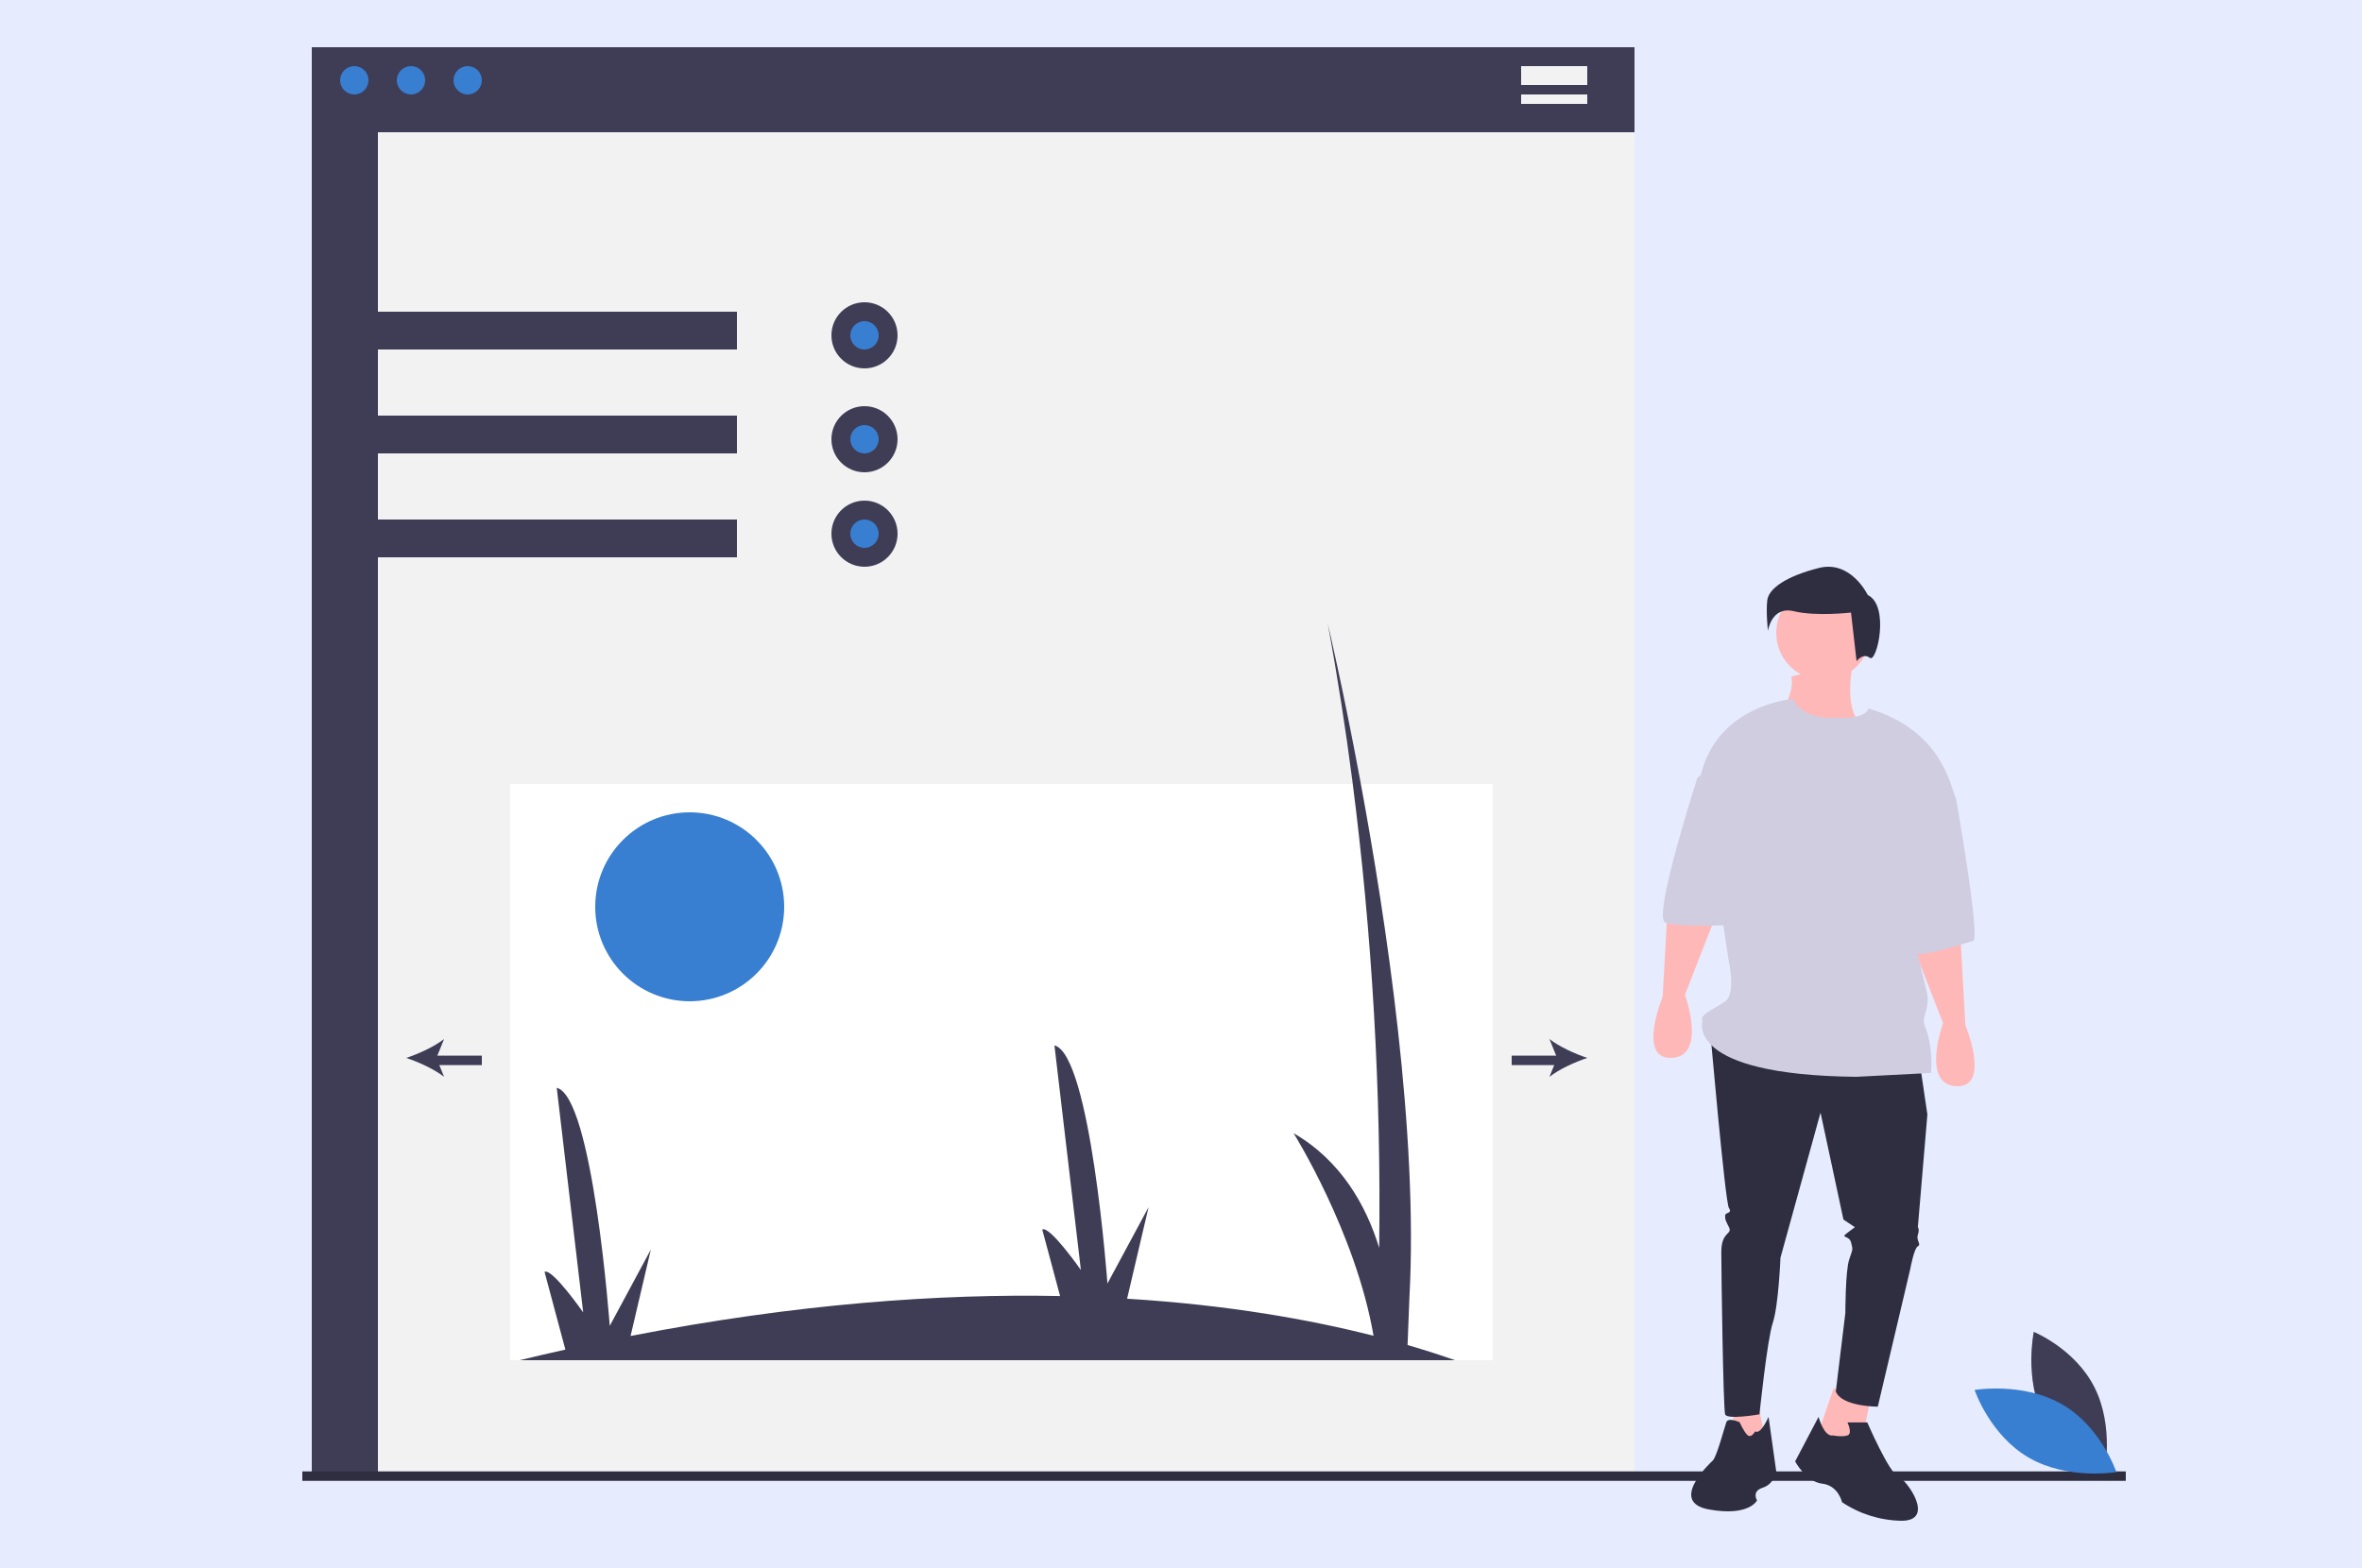
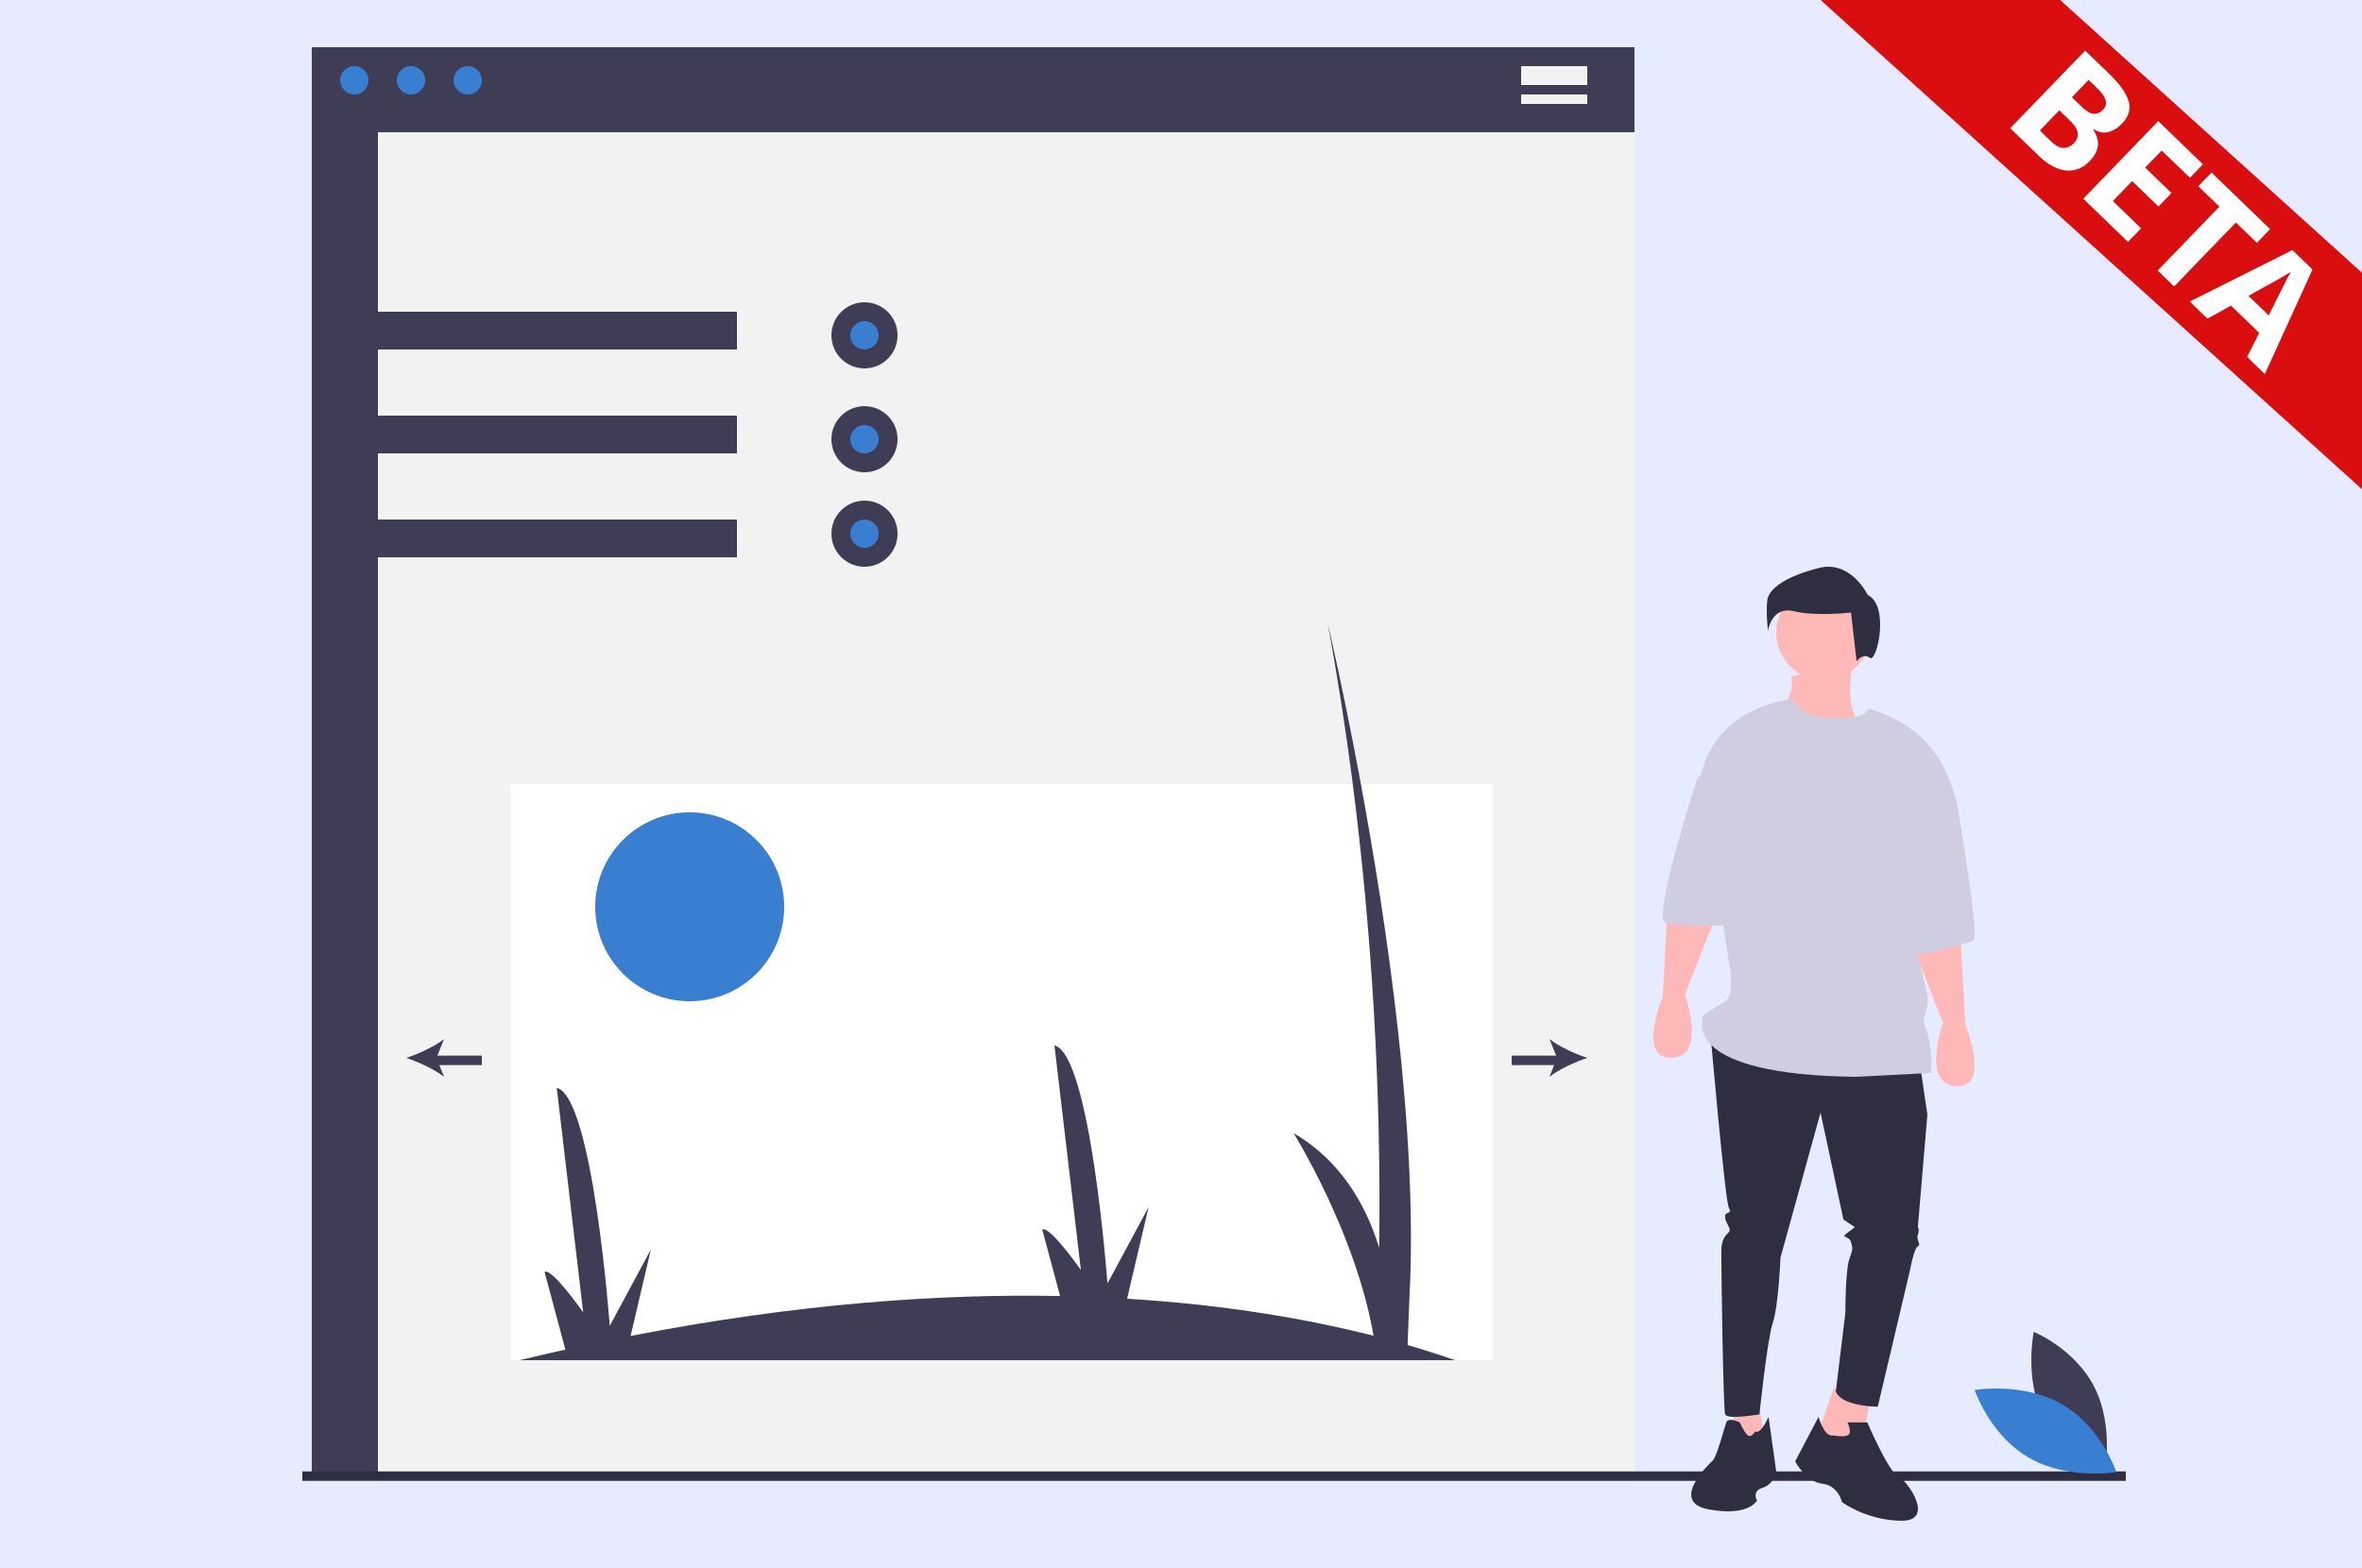
<svg xmlns="http://www.w3.org/2000/svg" height="166" viewBox="0 0 250 166" width="250">
  <g fill="none" fill-rule="evenodd">
    <path d="m0 0h250v166h-250z" fill="#e6ecfe" />
    <g fill-rule="nonzero" transform="translate(31.87468 5)">
      <path d="m1.125 0h140v151h-140z" fill="#3f3d56" />
      <path d="m8.125 9h133v142h-133z" fill="#f2f2f2" />
      <g fill="#3f3d56">
        <path d="m5.125 28h41v4h-41z" />
        <path d="m5.125 39h41v4h-41z" />
        <path d="m5.125 50h41v4h-41z" />
        <circle cx="59.625" cy="30.5" r="3.5" />
        <circle cx="59.625" cy="41.5" r="3.5" />
        <circle cx="59.625" cy="51.5" r="3.5" />
      </g>
      <path d="m22.125 78h104v61h-104z" fill="#fff" />
      <path d="m23.125 139c1.633-.394 3.247-.768 4.841-1.124l-2.204-8.221c.766-.474 4.089 4.284 4.089 4.284l-2.799-23.778c3.834.951 5.61 25.205 5.61 25.205l4.351-8.081-2.145 9.151c17.566-3.423 32.72-4.483 45.459-4.229l-1.887-7.037c.766-.474 4.089 4.281 4.089 4.281l-2.799-23.778c3.834.953 5.61 25.208 5.61 25.208l4.353-8.083-2.273 9.694c10.675.652 19.374 2.215 26.084 3.923-1.88-10.937-8.466-21.453-8.466-21.453 5.067 2.936 7.702 7.716 9.064 12.144.219-16.558-.734-33.111-2.851-49.536-.695-5.358-1.552-10.906-2.597-16.57.057.24 1.628 6.881 3.43 16.57 2.804 15.068 6.157 37.518 5.22 54.756l-.198 5.069c1.868.543 3.542 1.086 5.02 1.606z" fill="#3f3d56" />
      <circle cx="41.125" cy="91" fill="#387ed1" r="10" />
      <circle cx="59.625" cy="30.5" fill="#387ed1" r="1.5" />
      <circle cx="59.625" cy="41.5" fill="#387ed1" r="1.5" />
      <circle cx="59.625" cy="51.5" fill="#387ed1" r="1.5" />
      <path d="m128.125 106.759h5v1h-5z" fill="#3f3d56" />
      <path d="m136.125 107c-1.329.443-2.978 1.199-4 2l.805-2-.805-2c1.022.801 2.671 1.557 4 2z" fill="#3f3d56" />
      <path d="m14.125 106.759h5v1h-5z" fill="#3f3d56" />
      <path d="m11.125 107c1.329-.443 2.978-1.199 4-2l-.805 2.0.805 2c-1.022-.801-2.671-1.557-4-2z" fill="#3f3d56" />
      <circle cx="5.625" cy="3.5" fill="#387ed1" r="1.5" />
      <circle cx="11.625" cy="3.5" fill="#387ed1" r="1.5" />
      <circle cx="17.625" cy="3.5" fill="#387ed1" r="1.5" />
      <path d="m129.125 2h7v1h-7z" fill="#f2f2f2" />
      <path d="m129.125 3h7v1h-7z" fill="#f2f2f2" />
      <path d="m129.125 5h7v1h-7z" fill="#f2f2f2" />
      <path d="m.125 150.774h193v1h-193z" fill="#2f2e41" />
      <path d="m154.325 144.2.8 4-4 .8.6-5z" fill="#ffb8b8" />
      <path d="m166.125 143-1.034 5h-4.966l2.069-6z" fill="#ffb8b8" />
      <path d="m171.317 107.532.808 5.458-1.01 11.928s.202.202 0 .809c-.202.606.404 1.011 0 1.213-.404.202-.808 2.426-.808 2.426l-3.433 14.556s-3.837 0-4.443-1.617l1.01-8.289s0-4.448.404-5.661.404-1.011.202-1.819c-.202-.809-1.212-.404-.404-1.011l.808-.606-1.212-.809-2.424-11.321-4.241 15.364s-.202 5.054-.808 6.874c-.606 1.819-1.414 9.704-1.414 9.704s-3.433.606-3.635 0c-.202-.606-.404-14.96-.404-17.184 0-2.224 1.212-1.819.808-2.628-.404-.809-.404-.809-.404-1.213s.808-.202.404-.809c-.404-.606-1.995-18.897-1.995-18.897z" fill="#2f2e41" />
      <path d="m162.136 146.964s.955.196 1.528 0c.573-.196 0-1.375 0-1.375h2.101s2.292 5.304 3.247 5.696 4.011 4.714.382 4.714c-2.239-.03-4.425-.711-6.303-1.964 0 0-.382-1.768-2.101-1.964-1.719-.196-2.865-2.357-2.865-2.357l2.483-4.714s.573 2.161 1.528 1.964z" fill="#2f2e41" />
      <path d="m153.889 146.538s-.407.769-.813.384c-.407-.384-.813-1.346-.813-1.346s-1.22-.577-1.423 0c-.203.577-1.017 3.652-1.423 4.037s-4.677 4.421-.407 5.19c4.27.769 5.083-.961 5.083-.961s-.61-.961.61-1.346 1.423-1.73 1.423-1.73l-.813-5.766s-.813 1.922-1.423 1.538z" fill="#2f2e41" />
      <path d="m175.557 93 .59 10.521s2.755 6.677-.984 6.474c-3.739-.202-1.378-6.677-1.378-6.677l-3.661-9.39z" fill="#ffb8b8" />
      <path d="m144.693 90-.59 10.521s-2.755 6.677.984 6.474 1.378-6.677 1.378-6.677l3.661-9.39z" fill="#ffb8b8" />
      <circle cx="161.125" cy="62" fill="#ffb8b8" r="5" />
      <path d="m164.297 65s-1.395 5.681 1.395 7.101c2.79 1.42-8.769 3.449-9.566 0l.399-1.623s1.594-2.029 1.196-3.855z" fill="#ffb8b8" />
      <path d="m162.397 70.982s-3.42.329-4.485-1.982c0 0-8.003.551-9.787 8.114l2.973 19.622s.793 3.475-.396 4.292c-1.189.818-2.775 1.431-2.379 2.044 0 0-1.982 5.723 16.254 5.928l7.929-.409c.107-1.162.04-2.334-.198-3.475-.396-1.84-.793-1.635-.396-2.862s.198-2.044.198-2.044l-2.379-9.811s5.947-9.607 5.352-11.038-1.547-7.072-9.198-9.362c0 0-.118 1.186-3.488.981z" fill="#d0cde1" />
      <path d="m172.553 76 2.611 3.554s2.611 14.843 1.808 15.052-5.624 1.881-6.428 1.254c-.803-.627-4.419-12.961-4.419-12.961z" fill="#d0cde1" />
      <path d="m151.029 75-3.239 2.312s-4.763 14.711-3.43 15.341 8.764.21 8.764.21z" fill="#d0cde1" />
      <path d="m165.812 57.99s-1.773-3.72-5.17-2.861c-3.398.858-5.318 2.146-5.466 3.434s.074 3.219.074 3.219.369-2.647 2.733-2.074c2.364.572 6.057.143 6.057.143l.591 5.15s.665-.93 1.403-.358c.739.572 2.142-5.508-.222-6.652z" fill="#2f2e41" />
      <path d="m184.415 145.08c2.066 4.142 6.451 5.92 6.451 5.92s1.035-4.938-1.031-9.08-6.451-5.92-6.451-5.92-1.035 4.938 1.031 9.08z" fill="#3f3d56" />
      <path d="m186.388 143.679c4.142 2.399 5.737 7.165 5.737 7.165s-5.12.876-9.263-1.524c-4.142-2.399-5.737-7.165-5.737-7.165s5.12-.876 9.263 1.524z" fill="#387ed1" />
    </g>
+     <path d="m201.5-3.5 52 47" stroke="#da0e0e" stroke-linecap="square" stroke-width="17" />
+     <text fill="#fff" font-family="SourceSansPro-Bold, Source Sans Pro" font-size="16" font-weight="bold" transform="matrix(.7193398 .6946584 -.6946584 .7193398 78.60942 -153.1265)">
+       <tspan x="210.869" y="26.719">BETA</tspan>
+     </text>
  </g>
</svg>
